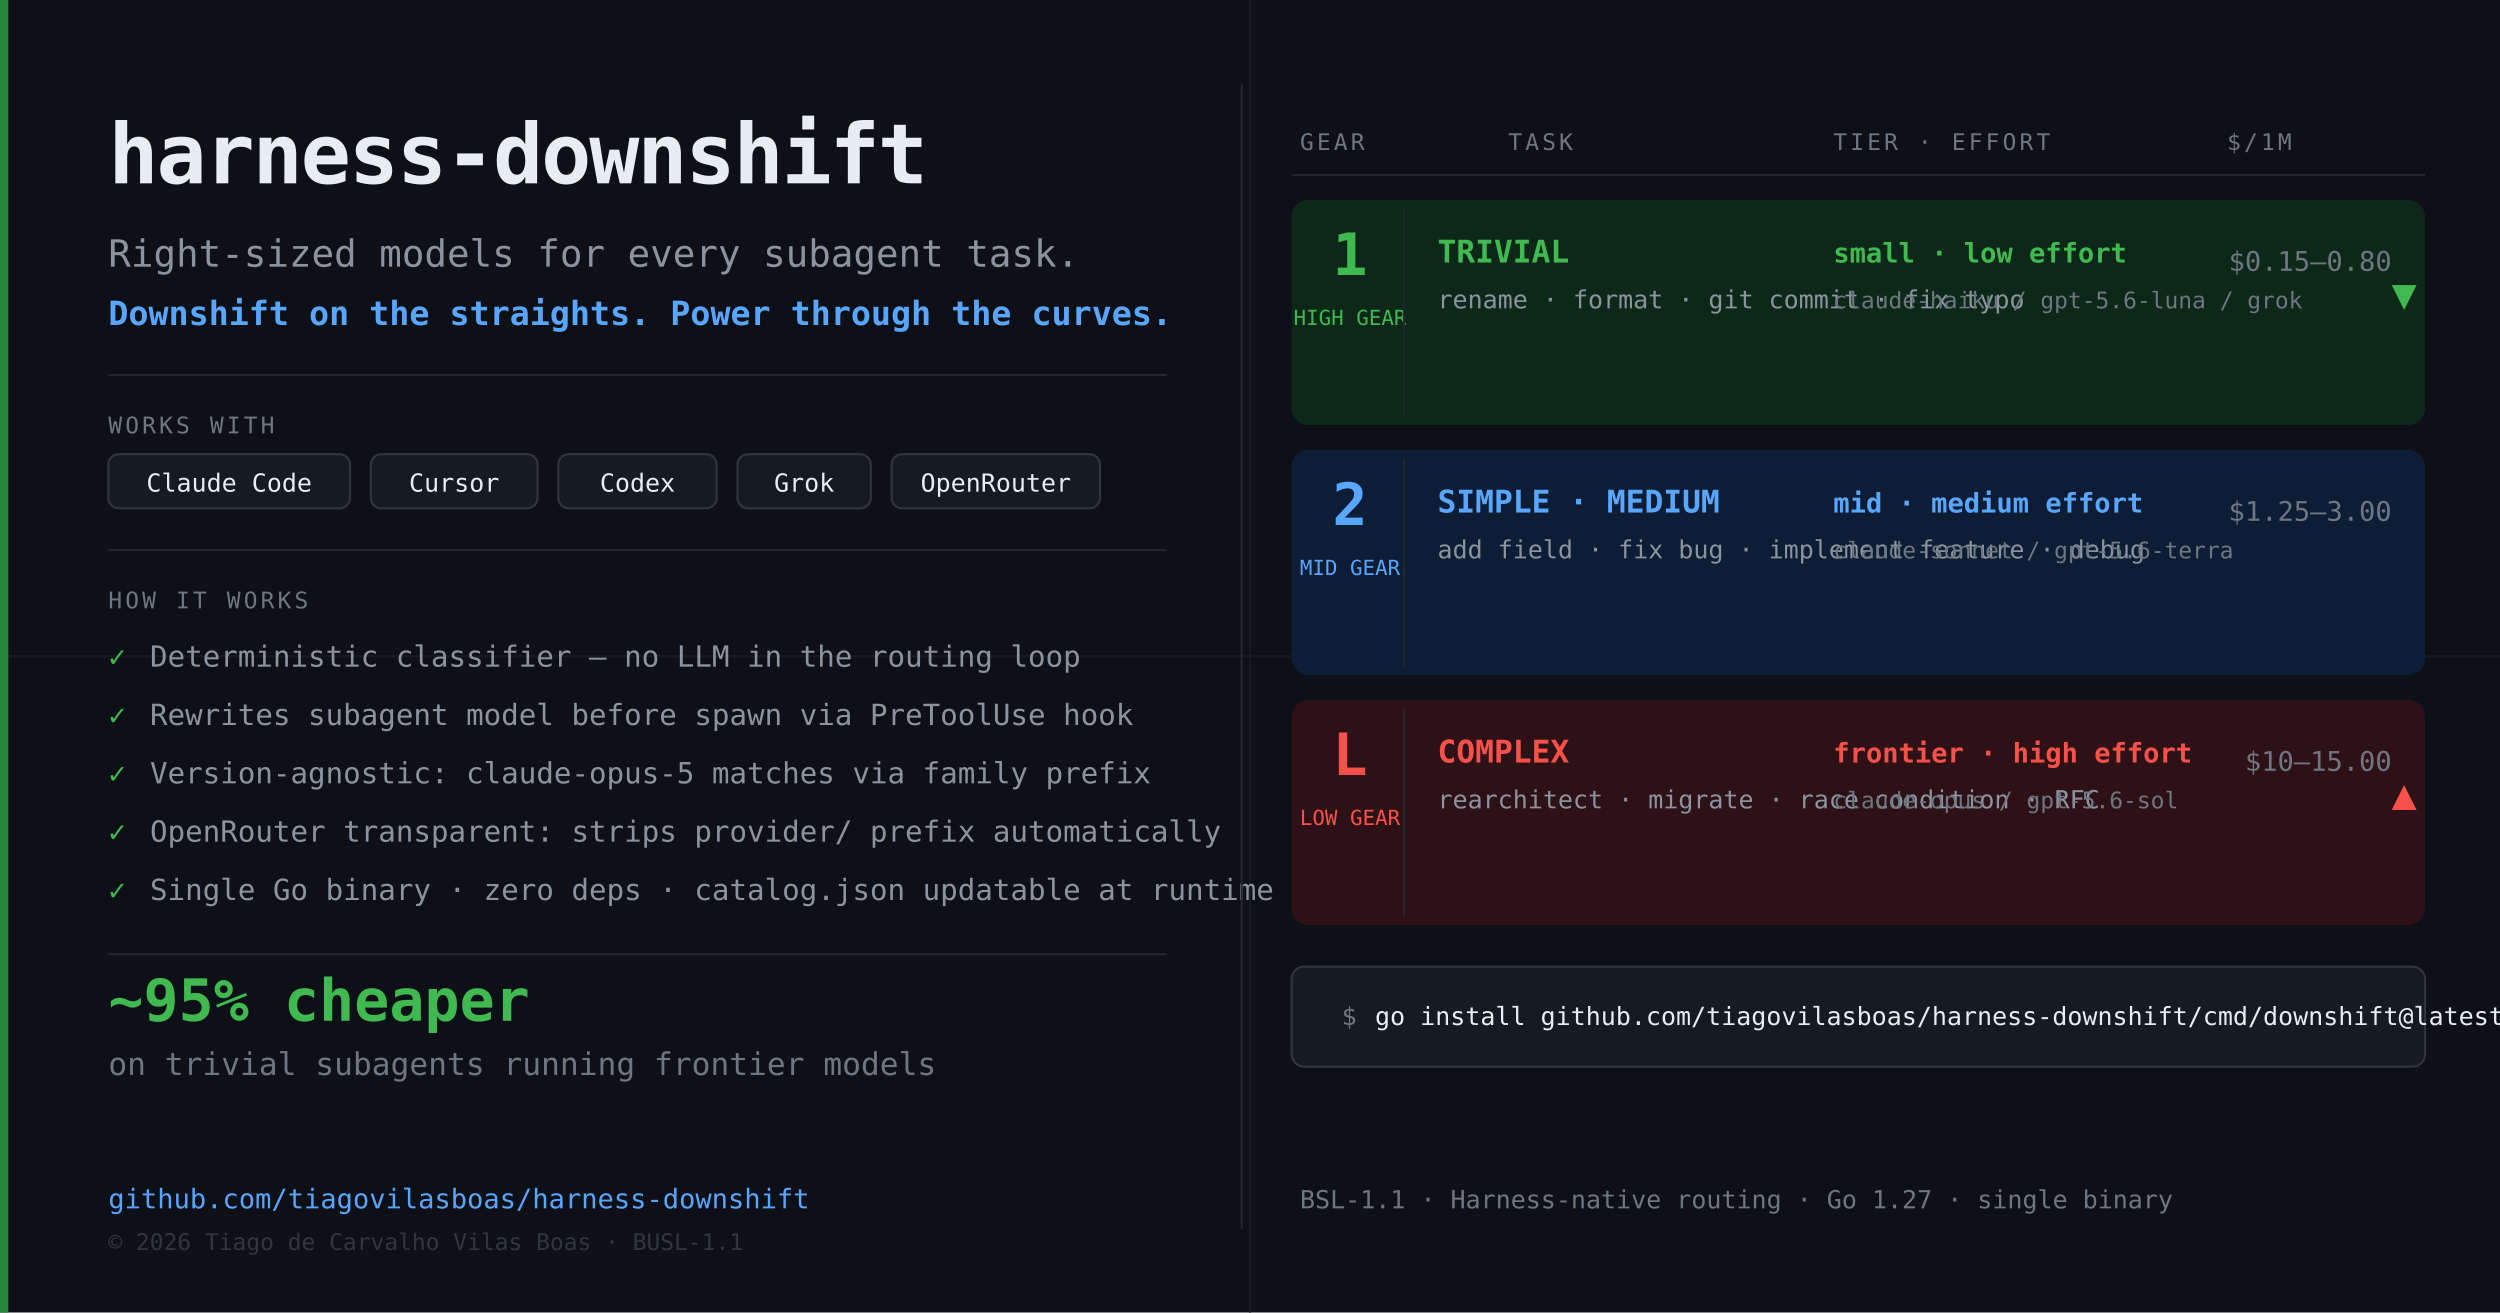
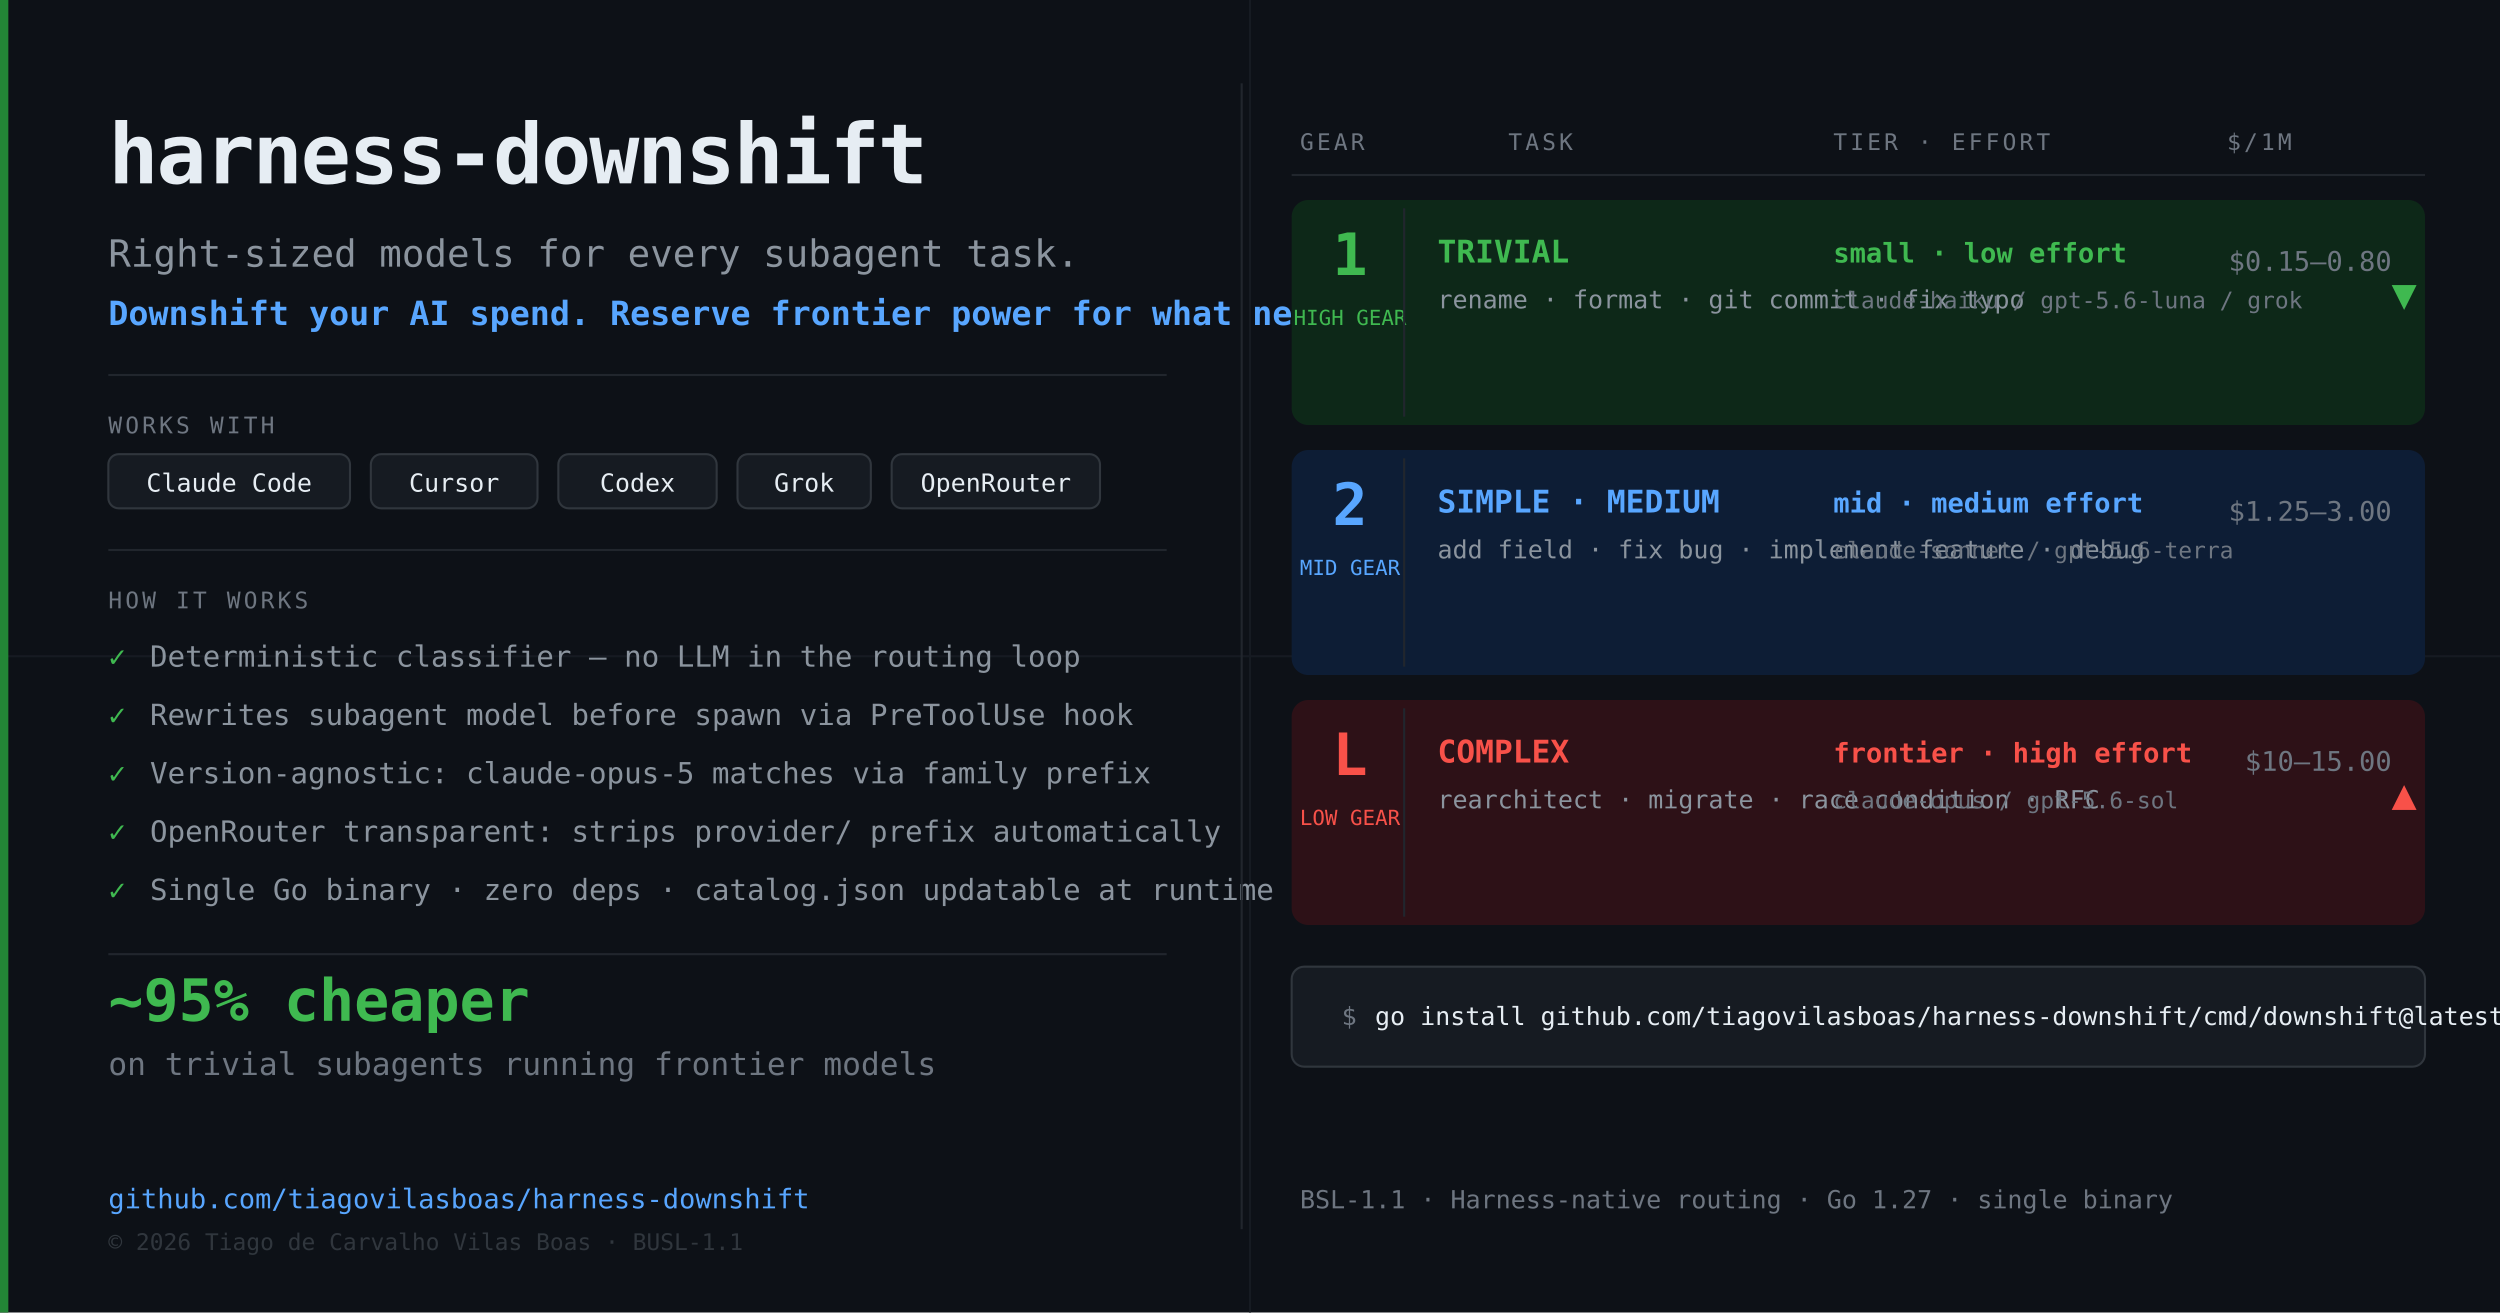
<svg xmlns="http://www.w3.org/2000/svg" width="1200" height="630" viewBox="0 0 1200 630" font-family="'SF Mono', 'Fira Code', 'Cascadia Code', ui-monospace, monospace">
  <rect width="1200" height="630" fill="#0d1117" />
  <line x1="0" y1="315" x2="1200" y2="315" stroke="#161b22" stroke-width="1" />
  <line x1="600" y1="0" x2="600" y2="630" stroke="#161b22" stroke-width="1" />
  <rect x="0" y="0" width="4" height="630" fill="#238636" />
  <text x="52" y="88" fill="#e6edf3" font-size="40" font-weight="700" letter-spacing="-1">harness-downshift</text>
  <text x="52" y="128" fill="#8b949e" font-size="18">Right-sized models for every subagent task.</text>
-   <text x="52" y="156" fill="#58a6ff" font-size="16" font-weight="600">Downshift on the straights. Power through the curves.</text>
+   <text x="52" y="156" fill="#58a6ff" font-size="16" font-weight="600">Downshift your AI spend. Reserve frontier power for what needs it.</text>
  <line x1="52" y1="180" x2="560" y2="180" stroke="#21262d" stroke-width="1" />
  <text x="52" y="208" fill="#6e7681" font-size="11" letter-spacing="1.5">WORKS WITH</text>
  <rect x="52" y="218" width="116" height="26" rx="5" fill="#161b22" stroke="#30363d" stroke-width="1" />
  <text x="110" y="236" fill="#e6edf3" font-size="12" text-anchor="middle">Claude Code</text>
  <rect x="178" y="218" width="80" height="26" rx="5" fill="#161b22" stroke="#30363d" stroke-width="1" />
  <text x="218" y="236" fill="#e6edf3" font-size="12" text-anchor="middle">Cursor</text>
  <rect x="268" y="218" width="76" height="26" rx="5" fill="#161b22" stroke="#30363d" stroke-width="1" />
  <text x="306" y="236" fill="#e6edf3" font-size="12" text-anchor="middle">Codex</text>
  <rect x="354" y="218" width="64" height="26" rx="5" fill="#161b22" stroke="#30363d" stroke-width="1" />
  <text x="386" y="236" fill="#e6edf3" font-size="12" text-anchor="middle">Grok</text>
  <rect x="428" y="218" width="100" height="26" rx="5" fill="#161b22" stroke="#30363d" stroke-width="1" />
  <text x="478" y="236" fill="#e6edf3" font-size="12" text-anchor="middle">OpenRouter</text>
  <line x1="52" y1="264" x2="560" y2="264" stroke="#21262d" stroke-width="1" />
  <text x="52" y="292" fill="#6e7681" font-size="11" letter-spacing="1.5">HOW IT WORKS</text>
  <text x="52" y="320" fill="#3fb950" font-size="14">✓</text>
  <text x="72" y="320" fill="#8b949e" font-size="14">Deterministic classifier — no LLM in the routing loop</text>
  <text x="52" y="348" fill="#3fb950" font-size="14">✓</text>
  <text x="72" y="348" fill="#8b949e" font-size="14">Rewrites subagent model before spawn via PreToolUse hook</text>
  <text x="52" y="376" fill="#3fb950" font-size="14">✓</text>
  <text x="72" y="376" fill="#8b949e" font-size="14">Version-agnostic: claude-opus-5 matches via family prefix</text>
  <text x="52" y="404" fill="#3fb950" font-size="14">✓</text>
  <text x="72" y="404" fill="#8b949e" font-size="14">OpenRouter transparent: strips provider/ prefix automatically</text>
  <text x="52" y="432" fill="#3fb950" font-size="14">✓</text>
  <text x="72" y="432" fill="#8b949e" font-size="14">Single Go binary · zero deps · catalog.json updatable at runtime</text>
  <line x1="52" y1="458" x2="560" y2="458" stroke="#21262d" stroke-width="1" />
  <text x="52" y="490" fill="#3fb950" font-size="28" font-weight="700">~95% cheaper</text>
  <text x="52" y="516" fill="#6e7681" font-size="15">on trivial subagents running frontier models</text>
  <text x="52" y="580" fill="#58a6ff" font-size="13">github.com/tiagovilasboas/harness-downshift</text>
  <text x="52" y="600" fill="#30363d" font-size="11">© 2026 Tiago de Carvalho Vilas Boas · BUSL-1.1</text>
  <line x1="596" y1="40" x2="596" y2="590" stroke="#21262d" stroke-width="1" />
  <text x="624" y="72" fill="#6e7681" font-size="11" letter-spacing="1.5">GEAR</text>
  <text x="724" y="72" fill="#6e7681" font-size="11" letter-spacing="1.5">TASK</text>
  <text x="880" y="72" fill="#6e7681" font-size="11" letter-spacing="1.5">TIER · EFFORT</text>
  <text x="1100" y="72" fill="#6e7681" font-size="11" letter-spacing="1.5" text-anchor="end">$/1M</text>
  <line x1="620" y1="84" x2="1164" y2="84" stroke="#21262d" stroke-width="1" />
  <rect x="620" y="96" width="544" height="108" rx="8" fill="#0d2818" />
  <text x="648" y="132" fill="#3fb950" font-size="28" font-weight="700" text-anchor="middle">1</text>
  <text x="648" y="156" fill="#3fb950" font-size="10" text-anchor="middle">HIGH GEAR</text>
  <line x1="674" y1="100" x2="674" y2="200" stroke="#21262d" stroke-width="1" />
  <text x="690" y="126" fill="#3fb950" font-size="15" font-weight="700">TRIVIAL</text>
  <text x="690" y="148" fill="#8b949e" font-size="12">rename · format · git commit · fix typo</text>
  <text x="880" y="126" fill="#3fb950" font-size="13" font-weight="600">small · low effort</text>
  <text x="880" y="148" fill="#6e7681" font-size="11">claude-haiku / gpt-5.6-luna / grok</text>
  <text x="1148" y="130" fill="#6e7681" font-size="13" text-anchor="end">$0.15–0.80</text>
  <text x="1160" y="148" fill="#3fb950" font-size="20" text-anchor="end">▼</text>
  <rect x="620" y="216" width="544" height="108" rx="8" fill="#0d1d35" />
  <text x="648" y="252" fill="#58a6ff" font-size="28" font-weight="700" text-anchor="middle">2</text>
  <text x="648" y="276" fill="#58a6ff" font-size="10" text-anchor="middle">MID GEAR</text>
  <line x1="674" y1="220" x2="674" y2="320" stroke="#21262d" stroke-width="1" />
  <text x="690" y="246" fill="#58a6ff" font-size="15" font-weight="700">SIMPLE · MEDIUM</text>
  <text x="690" y="268" fill="#8b949e" font-size="12">add field · fix bug · implement feature · debug</text>
  <text x="880" y="246" fill="#58a6ff" font-size="13" font-weight="600">mid · medium effort</text>
  <text x="880" y="268" fill="#6e7681" font-size="11">claude-sonnet / gpt-5.6-terra</text>
  <text x="1148" y="250" fill="#6e7681" font-size="13" text-anchor="end">$1.25–3.00</text>
  <rect x="620" y="336" width="544" height="108" rx="8" fill="#2d1117" />
  <text x="648" y="372" fill="#f85149" font-size="28" font-weight="700" text-anchor="middle">L</text>
  <text x="648" y="396" fill="#f85149" font-size="10" text-anchor="middle">LOW GEAR</text>
  <line x1="674" y1="340" x2="674" y2="440" stroke="#21262d" stroke-width="1" />
  <text x="690" y="366" fill="#f85149" font-size="15" font-weight="700">COMPLEX</text>
  <text x="690" y="388" fill="#8b949e" font-size="12">rearchitect · migrate · race condition · RFC</text>
  <text x="880" y="366" fill="#f85149" font-size="13" font-weight="600">frontier · high effort</text>
  <text x="880" y="388" fill="#6e7681" font-size="11">claude-opus / gpt-5.6-sol</text>
  <text x="1148" y="370" fill="#6e7681" font-size="13" text-anchor="end">$10–15.00</text>
  <text x="1160" y="388" fill="#f85149" font-size="20" text-anchor="end">▲</text>
  <rect x="620" y="464" width="544" height="48" rx="6" fill="#161b22" stroke="#30363d" stroke-width="1" />
  <text x="644" y="492" fill="#6e7681" font-size="12">$</text>
  <text x="660" y="492" fill="#e6edf3" font-size="12">go install github.com/tiagovilasboas/harness-downshift/cmd/downshift@latest</text>
  <text x="624" y="580" fill="#6e7681" font-size="12">BSL-1.1 · Harness-native routing · Go 1.27 · single binary</text>
</svg>
